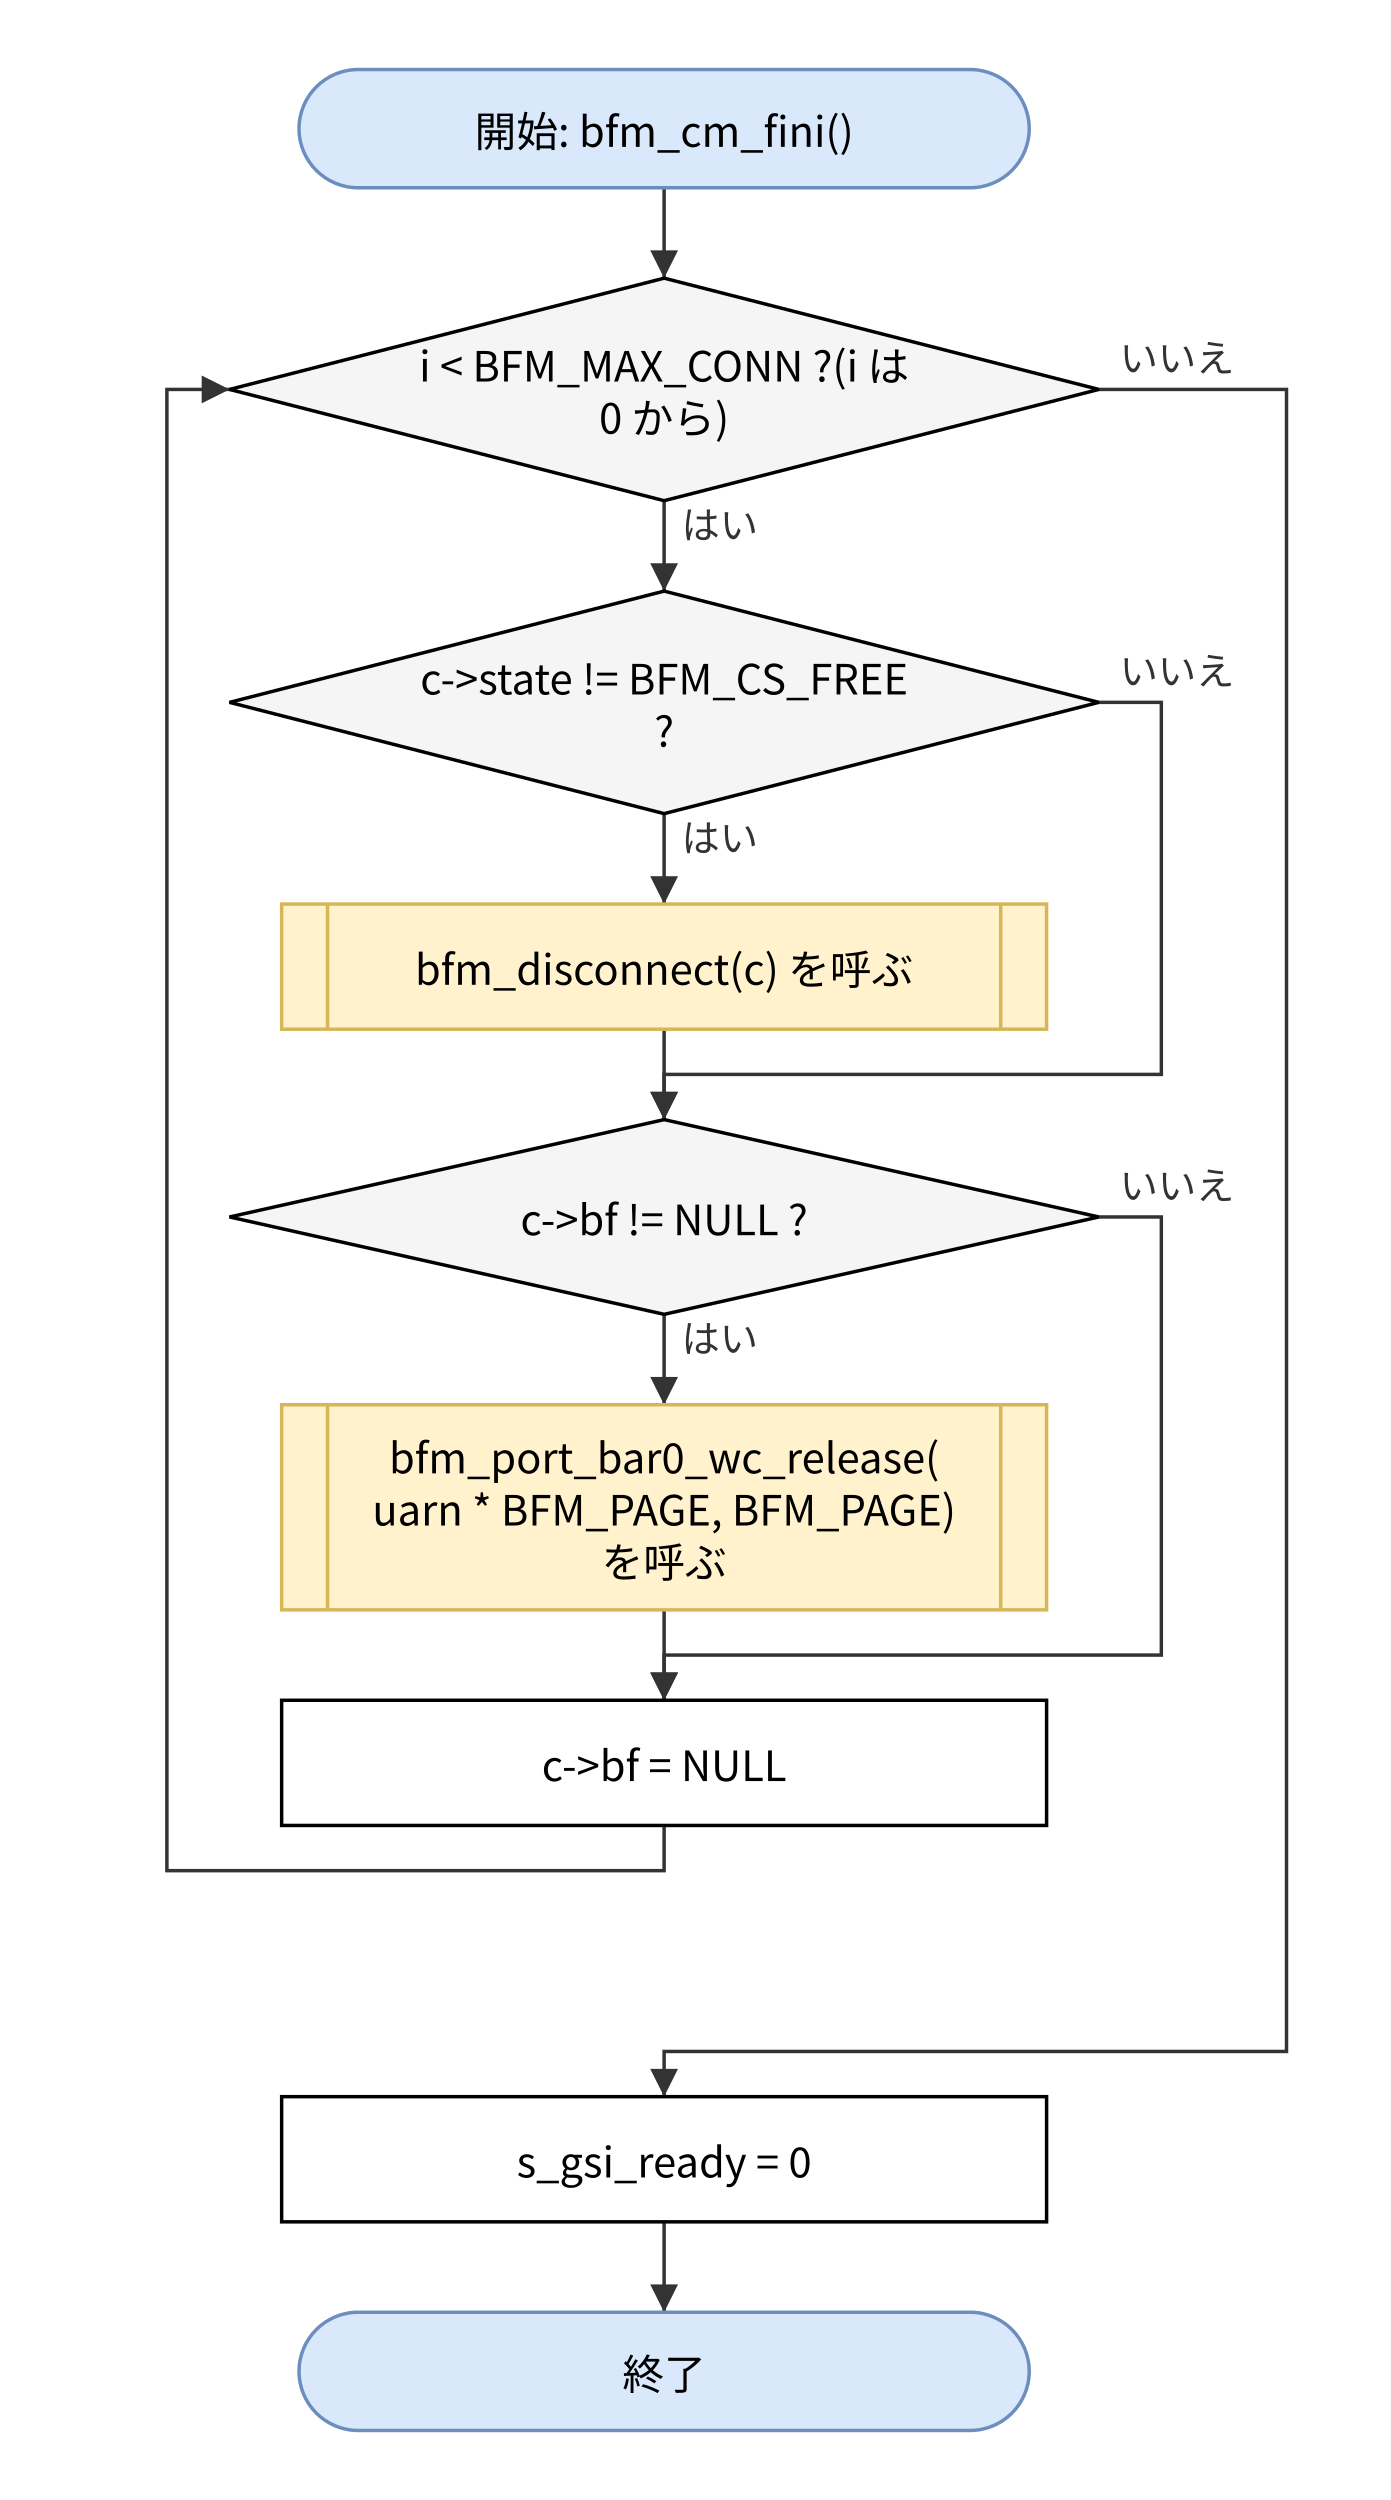
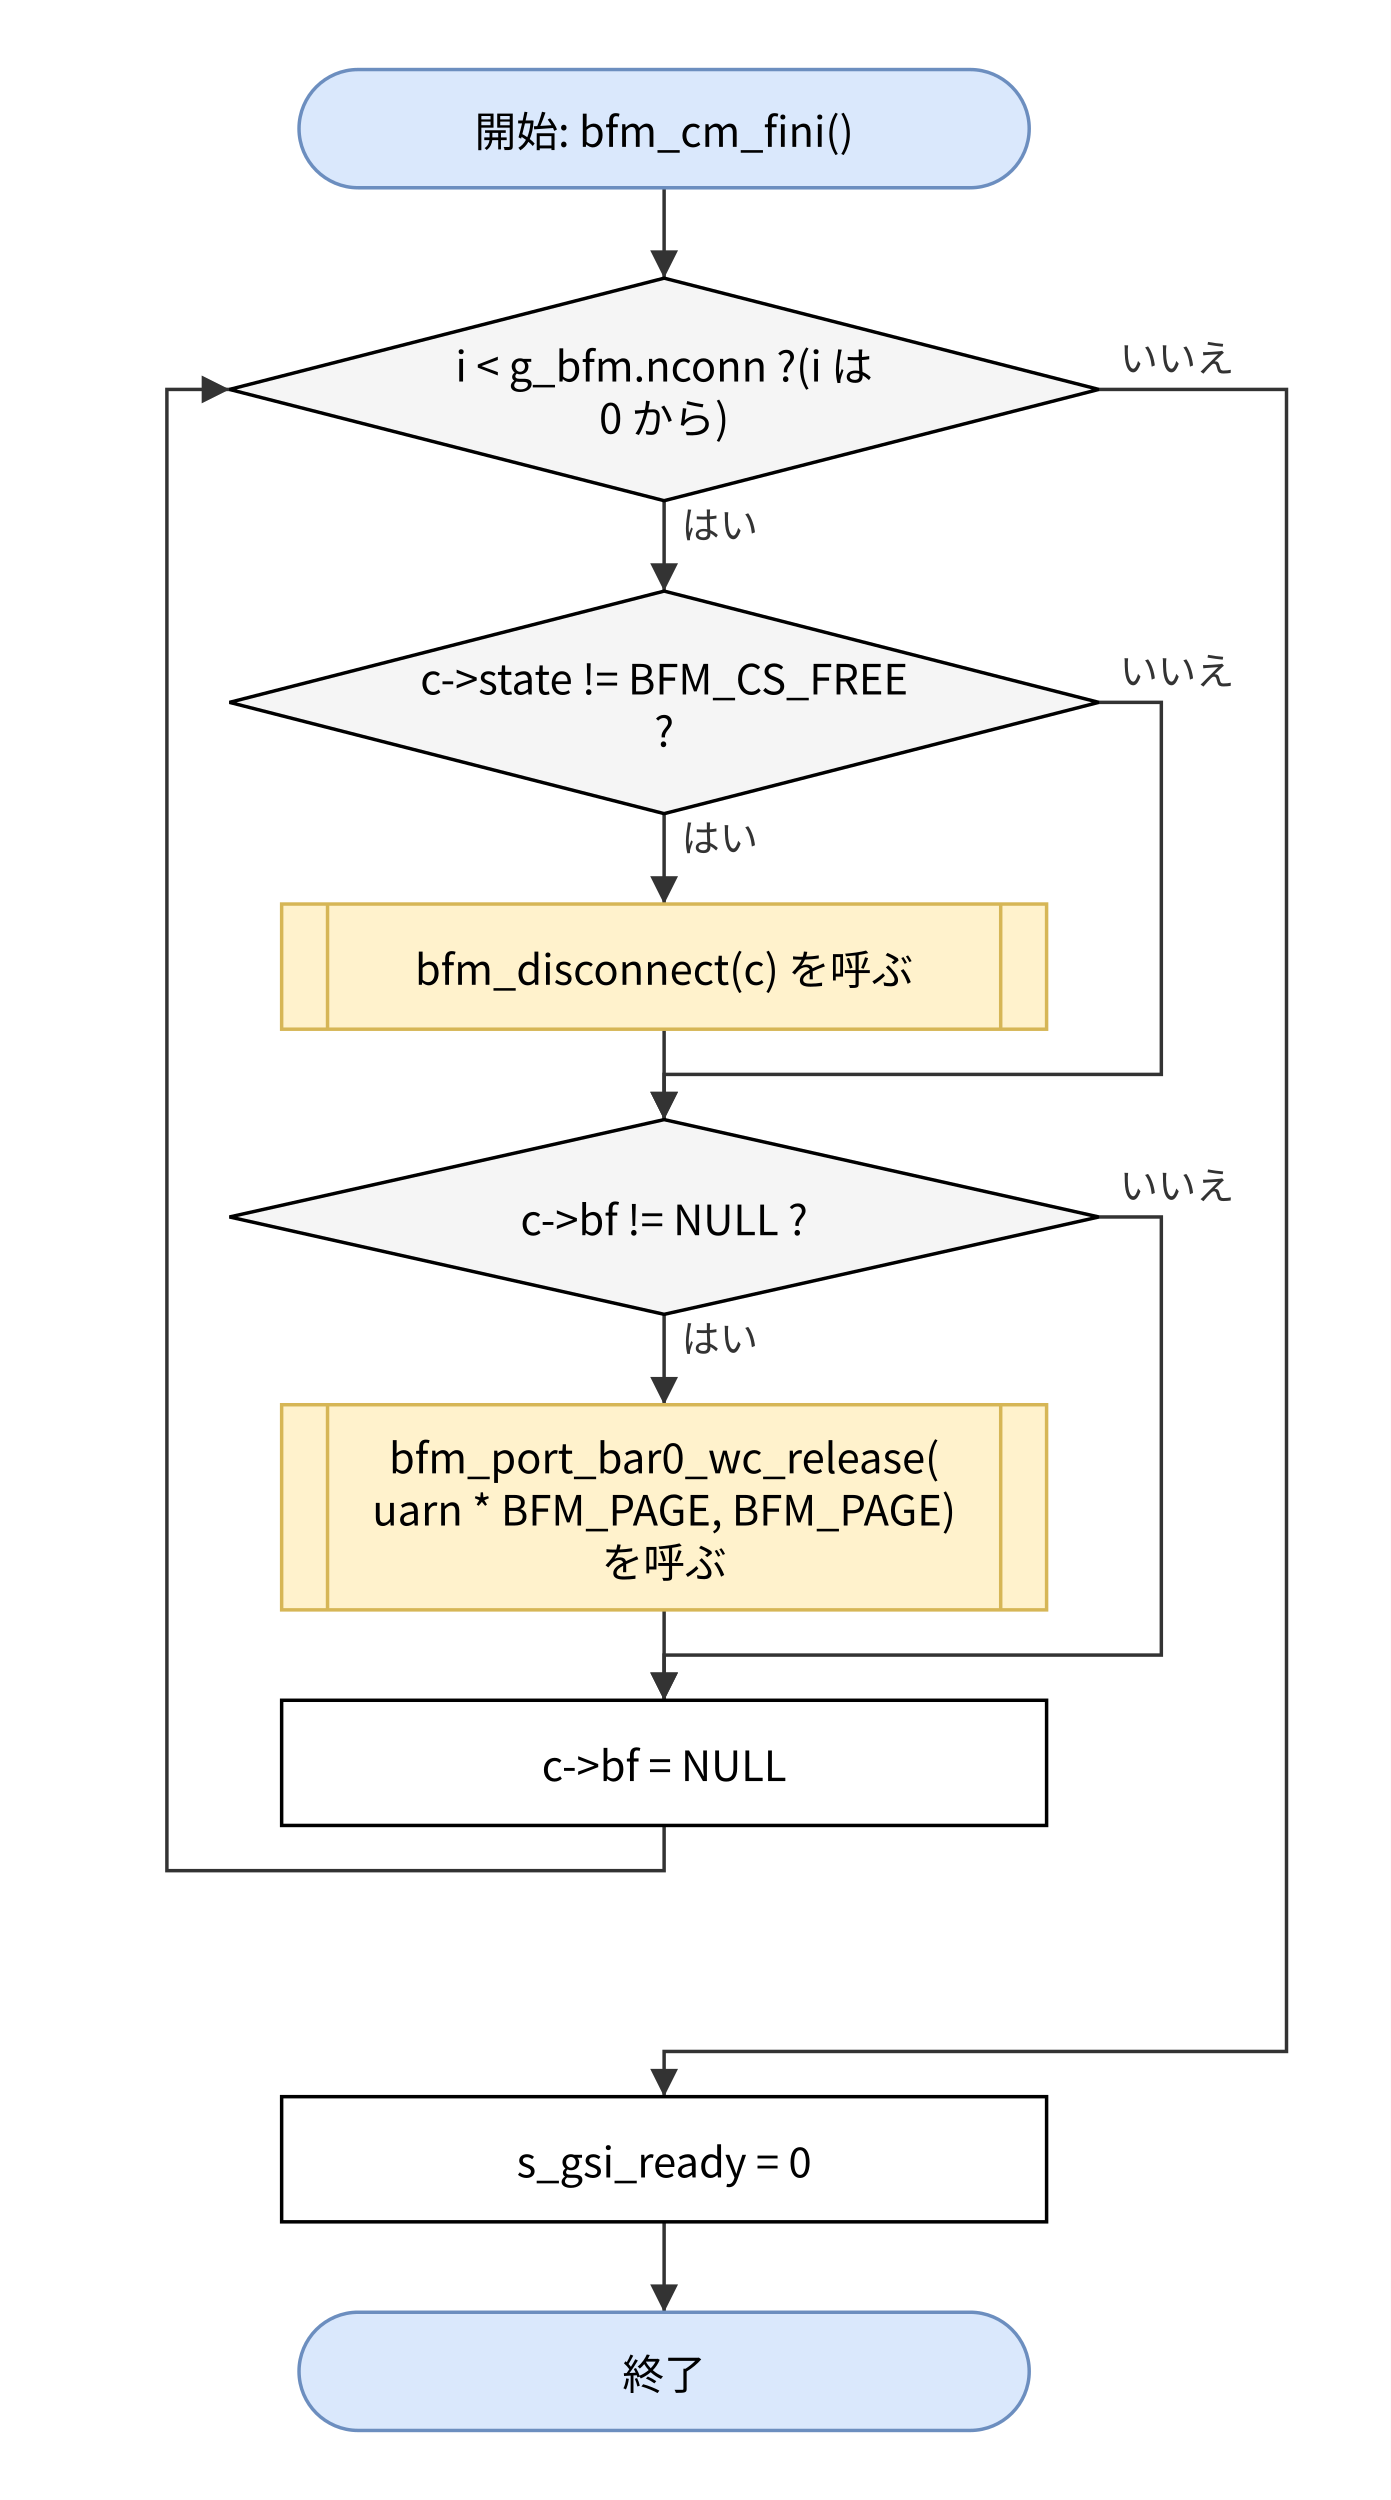
- <svg xmlns="http://www.w3.org/2000/svg" version="1.1" width="400" height="719" viewBox="0 0 400 719" font-family="Noto Sans CJK JP, Meiryo, sans-serif" content="&lt;mxfile host=&quot;bfmem-gen&quot; type=&quot;device&quot;&gt;&lt;diagram id=&quot;0fe4081c09d05aeb98b0&quot; name=&quot;bfm_cm_fini フロー&quot;&gt;&lt;mxGraphModel dx=&quot;800&quot; dy=&quot;600&quot; grid=&quot;0&quot; gridSize=&quot;10&quot; guides=&quot;1&quot; tooltips=&quot;1&quot; connect=&quot;1&quot; arrows=&quot;1&quot; fold=&quot;1&quot; page=&quot;0&quot; pageScale=&quot;1&quot; math=&quot;0&quot; shadow=&quot;0&quot;&gt;&lt;root&gt;&lt;mxCell id=&quot;0&quot;/&gt;&lt;mxCell id=&quot;1&quot; parent=&quot;0&quot;/&gt;&lt;mxCell id=&quot;n1&quot; value=&quot;開始: bfm_cm_fini()&quot; style=&quot;rounded=1;arcSize=50;whiteSpace=wrap;html=1;fillColor=#dae8fc;strokeColor=#6c8ebf;&quot; vertex=&quot;1&quot; parent=&quot;1&quot;&gt;&lt;mxGeometry x=&quot;86.0&quot; y=&quot;20.0&quot; width=&quot;210.0&quot; height=&quot;34.0&quot; as=&quot;geometry&quot;/&gt;&lt;/mxCell&gt;&lt;mxCell id=&quot;n2&quot; value=&quot;i &amp;amp;lt; BFM_MAX_CONN ?(i は&amp;lt;br&amp;gt;0 から)&quot; style=&quot;rhombus;whiteSpace=wrap;html=1;fillColor=#f5f5f5;&quot; vertex=&quot;1&quot; parent=&quot;1&quot;&gt;&lt;mxGeometry x=&quot;66.0&quot; y=&quot;80.0&quot; width=&quot;250.0&quot; height=&quot;64.0&quot; as=&quot;geometry&quot;/&gt;&lt;/mxCell&gt;&lt;mxCell id=&quot;n3&quot; value=&quot;c-&amp;amp;gt;state != BFM_CS_FREE&amp;lt;br&amp;gt;?&quot; style=&quot;rhombus;whiteSpace=wrap;html=1;fillColor=#f5f5f5;&quot; vertex=&quot;1&quot; parent=&quot;1&quot;&gt;&lt;mxGeometry x=&quot;66.0&quot; y=&quot;170.0&quot; width=&quot;250.0&quot; height=&quot;64.0&quot; as=&quot;geometry&quot;/&gt;&lt;/mxCell&gt;&lt;mxCell id=&quot;n4&quot; value=&quot;bfm_disconnect(c) を呼ぶ&quot; style=&quot;shape=process;whiteSpace=wrap;html=1;backgroundOutline=1;size=0.06;fillColor=#fff2cc;strokeColor=#d6b656;&quot; vertex=&quot;1&quot; parent=&quot;1&quot;&gt;&lt;mxGeometry x=&quot;81.0&quot; y=&quot;260.0&quot; width=&quot;220.0&quot; height=&quot;36.0&quot; as=&quot;geometry&quot;/&gt;&lt;/mxCell&gt;&lt;mxCell id=&quot;n5&quot; value=&quot;c-&amp;amp;gt;bf != NULL ?&quot; style=&quot;rhombus;whiteSpace=wrap;html=1;fillColor=#f5f5f5;&quot; vertex=&quot;1&quot; parent=&quot;1&quot;&gt;&lt;mxGeometry x=&quot;66.0&quot; y=&quot;322.0&quot; width=&quot;250.0&quot; height=&quot;56.0&quot; as=&quot;geometry&quot;/&gt;&lt;/mxCell&gt;&lt;mxCell id=&quot;n6&quot; value=&quot;bfm_port_bar0_wc_release(&amp;lt;br&amp;gt;uarn * BFM_PAGE, BFM_PAGE)&amp;lt;br&amp;gt;を呼ぶ&quot; style=&quot;shape=process;whiteSpace=wrap;html=1;backgroundOutline=1;size=0.06;fillColor=#fff2cc;strokeColor=#d6b656;&quot; vertex=&quot;1&quot; parent=&quot;1&quot;&gt;&lt;mxGeometry x=&quot;81.0&quot; y=&quot;404.0&quot; width=&quot;220.0&quot; height=&quot;59.0&quot; as=&quot;geometry&quot;/&gt;&lt;/mxCell&gt;&lt;mxCell id=&quot;n7&quot; value=&quot;c-&amp;amp;gt;bf = NULL&quot; style=&quot;rounded=0;whiteSpace=wrap;html=1;&quot; vertex=&quot;1&quot; parent=&quot;1&quot;&gt;&lt;mxGeometry x=&quot;81.0&quot; y=&quot;489.0&quot; width=&quot;220.0&quot; height=&quot;36.0&quot; as=&quot;geometry&quot;/&gt;&lt;/mxCell&gt;&lt;mxCell id=&quot;n8&quot; value=&quot;s_gsi_ready = 0&quot; style=&quot;rounded=0;whiteSpace=wrap;html=1;&quot; vertex=&quot;1&quot; parent=&quot;1&quot;&gt;&lt;mxGeometry x=&quot;81.0&quot; y=&quot;603.0&quot; width=&quot;220.0&quot; height=&quot;36.0&quot; as=&quot;geometry&quot;/&gt;&lt;/mxCell&gt;&lt;mxCell id=&quot;n9&quot; value=&quot;終了&quot; style=&quot;rounded=1;arcSize=50;whiteSpace=wrap;html=1;fillColor=#dae8fc;strokeColor=#6c8ebf;&quot; vertex=&quot;1&quot; parent=&quot;1&quot;&gt;&lt;mxGeometry x=&quot;86.0&quot; y=&quot;665.0&quot; width=&quot;210.0&quot; height=&quot;34.0&quot; as=&quot;geometry&quot;/&gt;&lt;/mxCell&gt;&lt;mxCell id=&quot;e0&quot; value=&quot;&quot; style=&quot;edgeStyle=none;html=1;rounded=0;endArrow=block;endFill=1;exitX=0.5;exitY=1;exitDx=0;exitDy=0;exitPerimeter=0;entryX=0.5;entryY=0;entryDx=0;entryDy=0;entryPerimeter=0;&quot; edge=&quot;1&quot; parent=&quot;1&quot; source=&quot;n1&quot; target=&quot;n2&quot;&gt;&lt;mxGeometry relative=&quot;1&quot; as=&quot;geometry&quot;&gt;&lt;Array as=&quot;points&quot;&gt;&lt;/Array&gt;&lt;/mxGeometry&gt;&lt;/mxCell&gt;&lt;mxCell id=&quot;e1&quot; value=&quot;はい&quot; style=&quot;edgeStyle=none;html=1;rounded=0;endArrow=block;endFill=1;exitX=0.5;exitY=1;exitDx=0;exitDy=0;exitPerimeter=0;entryX=0.5;entryY=0;entryDx=0;entryDy=0;entryPerimeter=0;&quot; edge=&quot;1&quot; parent=&quot;1&quot; source=&quot;n2&quot; target=&quot;n3&quot;&gt;&lt;mxGeometry relative=&quot;1&quot; as=&quot;geometry&quot;&gt;&lt;Array as=&quot;points&quot;&gt;&lt;/Array&gt;&lt;/mxGeometry&gt;&lt;/mxCell&gt;&lt;mxCell id=&quot;e2&quot; value=&quot;はい&quot; style=&quot;edgeStyle=none;html=1;rounded=0;endArrow=block;endFill=1;exitX=0.5;exitY=1;exitDx=0;exitDy=0;exitPerimeter=0;entryX=0.5;entryY=0;entryDx=0;entryDy=0;entryPerimeter=0;&quot; edge=&quot;1&quot; parent=&quot;1&quot; source=&quot;n3&quot; target=&quot;n4&quot;&gt;&lt;mxGeometry relative=&quot;1&quot; as=&quot;geometry&quot;&gt;&lt;Array as=&quot;points&quot;&gt;&lt;/Array&gt;&lt;/mxGeometry&gt;&lt;/mxCell&gt;&lt;mxCell id=&quot;e3&quot; value=&quot;&quot; style=&quot;edgeStyle=none;html=1;rounded=0;endArrow=block;endFill=1;exitX=0.5;exitY=1;exitDx=0;exitDy=0;exitPerimeter=0;entryX=0.5;entryY=0;entryDx=0;entryDy=0;entryPerimeter=0;&quot; edge=&quot;1&quot; parent=&quot;1&quot; source=&quot;n4&quot; target=&quot;n5&quot;&gt;&lt;mxGeometry relative=&quot;1&quot; as=&quot;geometry&quot;&gt;&lt;Array as=&quot;points&quot;&gt;&lt;/Array&gt;&lt;/mxGeometry&gt;&lt;/mxCell&gt;&lt;mxCell id=&quot;e4&quot; value=&quot;いいえ&quot; style=&quot;edgeStyle=none;html=1;rounded=0;endArrow=block;endFill=1;exitX=1;exitY=0.5;exitDx=0;exitDy=0;exitPerimeter=0;entryX=0.5;entryY=0;entryDx=0;entryDy=0;entryPerimeter=0;&quot; edge=&quot;1&quot; parent=&quot;1&quot; source=&quot;n3&quot; target=&quot;n5&quot;&gt;&lt;mxGeometry relative=&quot;1&quot; as=&quot;geometry&quot;&gt;&lt;Array as=&quot;points&quot;&gt;&lt;mxPoint x=&quot;334.0&quot; y=&quot;202.0&quot;/&gt;&lt;mxPoint x=&quot;334.0&quot; y=&quot;309.0&quot;/&gt;&lt;mxPoint x=&quot;191.0&quot; y=&quot;309.0&quot;/&gt;&lt;/Array&gt;&lt;/mxGeometry&gt;&lt;/mxCell&gt;&lt;mxCell id=&quot;e5&quot; value=&quot;はい&quot; style=&quot;edgeStyle=none;html=1;rounded=0;endArrow=block;endFill=1;exitX=0.5;exitY=1;exitDx=0;exitDy=0;exitPerimeter=0;entryX=0.5;entryY=0;entryDx=0;entryDy=0;entryPerimeter=0;&quot; edge=&quot;1&quot; parent=&quot;1&quot; source=&quot;n5&quot; target=&quot;n6&quot;&gt;&lt;mxGeometry relative=&quot;1&quot; as=&quot;geometry&quot;&gt;&lt;Array as=&quot;points&quot;&gt;&lt;/Array&gt;&lt;/mxGeometry&gt;&lt;/mxCell&gt;&lt;mxCell id=&quot;e6&quot; value=&quot;&quot; style=&quot;edgeStyle=none;html=1;rounded=0;endArrow=block;endFill=1;exitX=0.5;exitY=1;exitDx=0;exitDy=0;exitPerimeter=0;entryX=0.5;entryY=0;entryDx=0;entryDy=0;entryPerimeter=0;&quot; edge=&quot;1&quot; parent=&quot;1&quot; source=&quot;n6&quot; target=&quot;n7&quot;&gt;&lt;mxGeometry relative=&quot;1&quot; as=&quot;geometry&quot;&gt;&lt;Array as=&quot;points&quot;&gt;&lt;/Array&gt;&lt;/mxGeometry&gt;&lt;/mxCell&gt;&lt;mxCell id=&quot;e7&quot; value=&quot;いいえ&quot; style=&quot;edgeStyle=none;html=1;rounded=0;endArrow=block;endFill=1;exitX=1;exitY=0.5;exitDx=0;exitDy=0;exitPerimeter=0;entryX=0.5;entryY=0;entryDx=0;entryDy=0;entryPerimeter=0;&quot; edge=&quot;1&quot; parent=&quot;1&quot; source=&quot;n5&quot; target=&quot;n7&quot;&gt;&lt;mxGeometry relative=&quot;1&quot; as=&quot;geometry&quot;&gt;&lt;Array as=&quot;points&quot;&gt;&lt;mxPoint x=&quot;334.0&quot; y=&quot;350.0&quot;/&gt;&lt;mxPoint x=&quot;334.0&quot; y=&quot;476.0&quot;/&gt;&lt;mxPoint x=&quot;191.0&quot; y=&quot;476.0&quot;/&gt;&lt;/Array&gt;&lt;/mxGeometry&gt;&lt;/mxCell&gt;&lt;mxCell id=&quot;e8&quot; value=&quot;&quot; style=&quot;edgeStyle=none;html=1;rounded=0;endArrow=block;endFill=1;exitX=0.5;exitY=1;exitDx=0;exitDy=0;exitPerimeter=0;entryX=0;entryY=0.5;entryDx=0;entryDy=0;entryPerimeter=0;&quot; edge=&quot;1&quot; parent=&quot;1&quot; source=&quot;n7&quot; target=&quot;n2&quot;&gt;&lt;mxGeometry relative=&quot;1&quot; as=&quot;geometry&quot;&gt;&lt;Array as=&quot;points&quot;&gt;&lt;mxPoint x=&quot;191.0&quot; y=&quot;538.0&quot;/&gt;&lt;mxPoint x=&quot;48.0&quot; y=&quot;538.0&quot;/&gt;&lt;mxPoint x=&quot;48.0&quot; y=&quot;112.0&quot;/&gt;&lt;/Array&gt;&lt;/mxGeometry&gt;&lt;/mxCell&gt;&lt;mxCell id=&quot;e9&quot; value=&quot;いいえ&quot; style=&quot;edgeStyle=none;html=1;rounded=0;endArrow=block;endFill=1;exitX=1;exitY=0.5;exitDx=0;exitDy=0;exitPerimeter=0;entryX=0.5;entryY=0;entryDx=0;entryDy=0;entryPerimeter=0;&quot; edge=&quot;1&quot; parent=&quot;1&quot; source=&quot;n2&quot; target=&quot;n8&quot;&gt;&lt;mxGeometry relative=&quot;1&quot; as=&quot;geometry&quot;&gt;&lt;Array as=&quot;points&quot;&gt;&lt;mxPoint x=&quot;370.0&quot; y=&quot;112.0&quot;/&gt;&lt;mxPoint x=&quot;370.0&quot; y=&quot;590.0&quot;/&gt;&lt;mxPoint x=&quot;191.0&quot; y=&quot;590.0&quot;/&gt;&lt;/Array&gt;&lt;/mxGeometry&gt;&lt;/mxCell&gt;&lt;mxCell id=&quot;e10&quot; value=&quot;&quot; style=&quot;edgeStyle=none;html=1;rounded=0;endArrow=block;endFill=1;exitX=0.5;exitY=1;exitDx=0;exitDy=0;exitPerimeter=0;entryX=0.5;entryY=0;entryDx=0;entryDy=0;entryPerimeter=0;&quot; edge=&quot;1&quot; parent=&quot;1&quot; source=&quot;n8&quot; target=&quot;n9&quot;&gt;&lt;mxGeometry relative=&quot;1&quot; as=&quot;geometry&quot;&gt;&lt;Array as=&quot;points&quot;&gt;&lt;/Array&gt;&lt;/mxGeometry&gt;&lt;/mxCell&gt;&lt;/root&gt;&lt;/mxGraphModel&gt;&lt;/diagram&gt;&lt;/mxfile&gt;">
+ <svg xmlns="http://www.w3.org/2000/svg" version="1.1" width="400" height="719" viewBox="0 0 400 719" font-family="Noto Sans CJK JP, Meiryo, sans-serif" content="&lt;mxfile host=&quot;bfmem-gen&quot; type=&quot;device&quot;&gt;&lt;diagram id=&quot;0fe4081c09d05aeb98b0&quot; name=&quot;bfm_cm_fini フロー&quot;&gt;&lt;mxGraphModel dx=&quot;800&quot; dy=&quot;600&quot; grid=&quot;0&quot; gridSize=&quot;10&quot; guides=&quot;1&quot; tooltips=&quot;1&quot; connect=&quot;1&quot; arrows=&quot;1&quot; fold=&quot;1&quot; page=&quot;0&quot; pageScale=&quot;1&quot; math=&quot;0&quot; shadow=&quot;0&quot;&gt;&lt;root&gt;&lt;mxCell id=&quot;0&quot;/&gt;&lt;mxCell id=&quot;1&quot; parent=&quot;0&quot;/&gt;&lt;mxCell id=&quot;n1&quot; value=&quot;開始: bfm_cm_fini()&quot; style=&quot;rounded=1;arcSize=50;whiteSpace=wrap;html=1;fillColor=#dae8fc;strokeColor=#6c8ebf;&quot; vertex=&quot;1&quot; parent=&quot;1&quot;&gt;&lt;mxGeometry x=&quot;86.0&quot; y=&quot;20.0&quot; width=&quot;210.0&quot; height=&quot;34.0&quot; as=&quot;geometry&quot;/&gt;&lt;/mxCell&gt;&lt;mxCell id=&quot;n2&quot; value=&quot;i &amp;amp;lt; g_bfm.nconn ?(i は&amp;lt;br&amp;gt;0 から)&quot; style=&quot;rhombus;whiteSpace=wrap;html=1;fillColor=#f5f5f5;&quot; vertex=&quot;1&quot; parent=&quot;1&quot;&gt;&lt;mxGeometry x=&quot;66.0&quot; y=&quot;80.0&quot; width=&quot;250.0&quot; height=&quot;64.0&quot; as=&quot;geometry&quot;/&gt;&lt;/mxCell&gt;&lt;mxCell id=&quot;n3&quot; value=&quot;c-&amp;amp;gt;state != BFM_CS_FREE&amp;lt;br&amp;gt;?&quot; style=&quot;rhombus;whiteSpace=wrap;html=1;fillColor=#f5f5f5;&quot; vertex=&quot;1&quot; parent=&quot;1&quot;&gt;&lt;mxGeometry x=&quot;66.0&quot; y=&quot;170.0&quot; width=&quot;250.0&quot; height=&quot;64.0&quot; as=&quot;geometry&quot;/&gt;&lt;/mxCell&gt;&lt;mxCell id=&quot;n4&quot; value=&quot;bfm_disconnect(c) を呼ぶ&quot; style=&quot;shape=process;whiteSpace=wrap;html=1;backgroundOutline=1;size=0.06;fillColor=#fff2cc;strokeColor=#d6b656;&quot; vertex=&quot;1&quot; parent=&quot;1&quot;&gt;&lt;mxGeometry x=&quot;81.0&quot; y=&quot;260.0&quot; width=&quot;220.0&quot; height=&quot;36.0&quot; as=&quot;geometry&quot;/&gt;&lt;/mxCell&gt;&lt;mxCell id=&quot;n5&quot; value=&quot;c-&amp;amp;gt;bf != NULL ?&quot; style=&quot;rhombus;whiteSpace=wrap;html=1;fillColor=#f5f5f5;&quot; vertex=&quot;1&quot; parent=&quot;1&quot;&gt;&lt;mxGeometry x=&quot;66.0&quot; y=&quot;322.0&quot; width=&quot;250.0&quot; height=&quot;56.0&quot; as=&quot;geometry&quot;/&gt;&lt;/mxCell&gt;&lt;mxCell id=&quot;n6&quot; value=&quot;bfm_port_bar0_wc_release(&amp;lt;br&amp;gt;uarn * BFM_PAGE, BFM_PAGE)&amp;lt;br&amp;gt;を呼ぶ&quot; style=&quot;shape=process;whiteSpace=wrap;html=1;backgroundOutline=1;size=0.06;fillColor=#fff2cc;strokeColor=#d6b656;&quot; vertex=&quot;1&quot; parent=&quot;1&quot;&gt;&lt;mxGeometry x=&quot;81.0&quot; y=&quot;404.0&quot; width=&quot;220.0&quot; height=&quot;59.0&quot; as=&quot;geometry&quot;/&gt;&lt;/mxCell&gt;&lt;mxCell id=&quot;n7&quot; value=&quot;c-&amp;amp;gt;bf = NULL&quot; style=&quot;rounded=0;whiteSpace=wrap;html=1;&quot; vertex=&quot;1&quot; parent=&quot;1&quot;&gt;&lt;mxGeometry x=&quot;81.0&quot; y=&quot;489.0&quot; width=&quot;220.0&quot; height=&quot;36.0&quot; as=&quot;geometry&quot;/&gt;&lt;/mxCell&gt;&lt;mxCell id=&quot;n8&quot; value=&quot;s_gsi_ready = 0&quot; style=&quot;rounded=0;whiteSpace=wrap;html=1;&quot; vertex=&quot;1&quot; parent=&quot;1&quot;&gt;&lt;mxGeometry x=&quot;81.0&quot; y=&quot;603.0&quot; width=&quot;220.0&quot; height=&quot;36.0&quot; as=&quot;geometry&quot;/&gt;&lt;/mxCell&gt;&lt;mxCell id=&quot;n9&quot; value=&quot;終了&quot; style=&quot;rounded=1;arcSize=50;whiteSpace=wrap;html=1;fillColor=#dae8fc;strokeColor=#6c8ebf;&quot; vertex=&quot;1&quot; parent=&quot;1&quot;&gt;&lt;mxGeometry x=&quot;86.0&quot; y=&quot;665.0&quot; width=&quot;210.0&quot; height=&quot;34.0&quot; as=&quot;geometry&quot;/&gt;&lt;/mxCell&gt;&lt;mxCell id=&quot;e0&quot; value=&quot;&quot; style=&quot;edgeStyle=none;html=1;rounded=0;endArrow=block;endFill=1;exitX=0.5;exitY=1;exitDx=0;exitDy=0;exitPerimeter=0;entryX=0.5;entryY=0;entryDx=0;entryDy=0;entryPerimeter=0;&quot; edge=&quot;1&quot; parent=&quot;1&quot; source=&quot;n1&quot; target=&quot;n2&quot;&gt;&lt;mxGeometry relative=&quot;1&quot; as=&quot;geometry&quot;&gt;&lt;Array as=&quot;points&quot;&gt;&lt;/Array&gt;&lt;/mxGeometry&gt;&lt;/mxCell&gt;&lt;mxCell id=&quot;e1&quot; value=&quot;はい&quot; style=&quot;edgeStyle=none;html=1;rounded=0;endArrow=block;endFill=1;exitX=0.5;exitY=1;exitDx=0;exitDy=0;exitPerimeter=0;entryX=0.5;entryY=0;entryDx=0;entryDy=0;entryPerimeter=0;&quot; edge=&quot;1&quot; parent=&quot;1&quot; source=&quot;n2&quot; target=&quot;n3&quot;&gt;&lt;mxGeometry relative=&quot;1&quot; as=&quot;geometry&quot;&gt;&lt;Array as=&quot;points&quot;&gt;&lt;/Array&gt;&lt;/mxGeometry&gt;&lt;/mxCell&gt;&lt;mxCell id=&quot;e2&quot; value=&quot;はい&quot; style=&quot;edgeStyle=none;html=1;rounded=0;endArrow=block;endFill=1;exitX=0.5;exitY=1;exitDx=0;exitDy=0;exitPerimeter=0;entryX=0.5;entryY=0;entryDx=0;entryDy=0;entryPerimeter=0;&quot; edge=&quot;1&quot; parent=&quot;1&quot; source=&quot;n3&quot; target=&quot;n4&quot;&gt;&lt;mxGeometry relative=&quot;1&quot; as=&quot;geometry&quot;&gt;&lt;Array as=&quot;points&quot;&gt;&lt;/Array&gt;&lt;/mxGeometry&gt;&lt;/mxCell&gt;&lt;mxCell id=&quot;e3&quot; value=&quot;&quot; style=&quot;edgeStyle=none;html=1;rounded=0;endArrow=block;endFill=1;exitX=0.5;exitY=1;exitDx=0;exitDy=0;exitPerimeter=0;entryX=0.5;entryY=0;entryDx=0;entryDy=0;entryPerimeter=0;&quot; edge=&quot;1&quot; parent=&quot;1&quot; source=&quot;n4&quot; target=&quot;n5&quot;&gt;&lt;mxGeometry relative=&quot;1&quot; as=&quot;geometry&quot;&gt;&lt;Array as=&quot;points&quot;&gt;&lt;/Array&gt;&lt;/mxGeometry&gt;&lt;/mxCell&gt;&lt;mxCell id=&quot;e4&quot; value=&quot;いいえ&quot; style=&quot;edgeStyle=none;html=1;rounded=0;endArrow=block;endFill=1;exitX=1;exitY=0.5;exitDx=0;exitDy=0;exitPerimeter=0;entryX=0.5;entryY=0;entryDx=0;entryDy=0;entryPerimeter=0;&quot; edge=&quot;1&quot; parent=&quot;1&quot; source=&quot;n3&quot; target=&quot;n5&quot;&gt;&lt;mxGeometry relative=&quot;1&quot; as=&quot;geometry&quot;&gt;&lt;Array as=&quot;points&quot;&gt;&lt;mxPoint x=&quot;334.0&quot; y=&quot;202.0&quot;/&gt;&lt;mxPoint x=&quot;334.0&quot; y=&quot;309.0&quot;/&gt;&lt;mxPoint x=&quot;191.0&quot; y=&quot;309.0&quot;/&gt;&lt;/Array&gt;&lt;/mxGeometry&gt;&lt;/mxCell&gt;&lt;mxCell id=&quot;e5&quot; value=&quot;はい&quot; style=&quot;edgeStyle=none;html=1;rounded=0;endArrow=block;endFill=1;exitX=0.5;exitY=1;exitDx=0;exitDy=0;exitPerimeter=0;entryX=0.5;entryY=0;entryDx=0;entryDy=0;entryPerimeter=0;&quot; edge=&quot;1&quot; parent=&quot;1&quot; source=&quot;n5&quot; target=&quot;n6&quot;&gt;&lt;mxGeometry relative=&quot;1&quot; as=&quot;geometry&quot;&gt;&lt;Array as=&quot;points&quot;&gt;&lt;/Array&gt;&lt;/mxGeometry&gt;&lt;/mxCell&gt;&lt;mxCell id=&quot;e6&quot; value=&quot;&quot; style=&quot;edgeStyle=none;html=1;rounded=0;endArrow=block;endFill=1;exitX=0.5;exitY=1;exitDx=0;exitDy=0;exitPerimeter=0;entryX=0.5;entryY=0;entryDx=0;entryDy=0;entryPerimeter=0;&quot; edge=&quot;1&quot; parent=&quot;1&quot; source=&quot;n6&quot; target=&quot;n7&quot;&gt;&lt;mxGeometry relative=&quot;1&quot; as=&quot;geometry&quot;&gt;&lt;Array as=&quot;points&quot;&gt;&lt;/Array&gt;&lt;/mxGeometry&gt;&lt;/mxCell&gt;&lt;mxCell id=&quot;e7&quot; value=&quot;いいえ&quot; style=&quot;edgeStyle=none;html=1;rounded=0;endArrow=block;endFill=1;exitX=1;exitY=0.5;exitDx=0;exitDy=0;exitPerimeter=0;entryX=0.5;entryY=0;entryDx=0;entryDy=0;entryPerimeter=0;&quot; edge=&quot;1&quot; parent=&quot;1&quot; source=&quot;n5&quot; target=&quot;n7&quot;&gt;&lt;mxGeometry relative=&quot;1&quot; as=&quot;geometry&quot;&gt;&lt;Array as=&quot;points&quot;&gt;&lt;mxPoint x=&quot;334.0&quot; y=&quot;350.0&quot;/&gt;&lt;mxPoint x=&quot;334.0&quot; y=&quot;476.0&quot;/&gt;&lt;mxPoint x=&quot;191.0&quot; y=&quot;476.0&quot;/&gt;&lt;/Array&gt;&lt;/mxGeometry&gt;&lt;/mxCell&gt;&lt;mxCell id=&quot;e8&quot; value=&quot;&quot; style=&quot;edgeStyle=none;html=1;rounded=0;endArrow=block;endFill=1;exitX=0.5;exitY=1;exitDx=0;exitDy=0;exitPerimeter=0;entryX=0;entryY=0.5;entryDx=0;entryDy=0;entryPerimeter=0;&quot; edge=&quot;1&quot; parent=&quot;1&quot; source=&quot;n7&quot; target=&quot;n2&quot;&gt;&lt;mxGeometry relative=&quot;1&quot; as=&quot;geometry&quot;&gt;&lt;Array as=&quot;points&quot;&gt;&lt;mxPoint x=&quot;191.0&quot; y=&quot;538.0&quot;/&gt;&lt;mxPoint x=&quot;48.0&quot; y=&quot;538.0&quot;/&gt;&lt;mxPoint x=&quot;48.0&quot; y=&quot;112.0&quot;/&gt;&lt;/Array&gt;&lt;/mxGeometry&gt;&lt;/mxCell&gt;&lt;mxCell id=&quot;e9&quot; value=&quot;いいえ&quot; style=&quot;edgeStyle=none;html=1;rounded=0;endArrow=block;endFill=1;exitX=1;exitY=0.5;exitDx=0;exitDy=0;exitPerimeter=0;entryX=0.5;entryY=0;entryDx=0;entryDy=0;entryPerimeter=0;&quot; edge=&quot;1&quot; parent=&quot;1&quot; source=&quot;n2&quot; target=&quot;n8&quot;&gt;&lt;mxGeometry relative=&quot;1&quot; as=&quot;geometry&quot;&gt;&lt;Array as=&quot;points&quot;&gt;&lt;mxPoint x=&quot;370.0&quot; y=&quot;112.0&quot;/&gt;&lt;mxPoint x=&quot;370.0&quot; y=&quot;590.0&quot;/&gt;&lt;mxPoint x=&quot;191.0&quot; y=&quot;590.0&quot;/&gt;&lt;/Array&gt;&lt;/mxGeometry&gt;&lt;/mxCell&gt;&lt;mxCell id=&quot;e10&quot; value=&quot;&quot; style=&quot;edgeStyle=none;html=1;rounded=0;endArrow=block;endFill=1;exitX=0.5;exitY=1;exitDx=0;exitDy=0;exitPerimeter=0;entryX=0.5;entryY=0;entryDx=0;entryDy=0;entryPerimeter=0;&quot; edge=&quot;1&quot; parent=&quot;1&quot; source=&quot;n8&quot; target=&quot;n9&quot;&gt;&lt;mxGeometry relative=&quot;1&quot; as=&quot;geometry&quot;&gt;&lt;Array as=&quot;points&quot;&gt;&lt;/Array&gt;&lt;/mxGeometry&gt;&lt;/mxCell&gt;&lt;/root&gt;&lt;/mxGraphModel&gt;&lt;/diagram&gt;&lt;/mxfile&gt;">
  <defs>
    <marker id="a" viewBox="0 0 10 10" refX="10" refY="5" markerWidth="8" markerHeight="8" orient="auto-start-reverse">
      <path d="M0,0 L10,5 L0,10 z" fill="#333333" />
    </marker>
  </defs>
  <rect x="0" y="0" width="400" height="719" fill="#ffffff" />
  <polyline points="191.0,54.0 191.0,80.0" fill="none" stroke="#333333" marker-end="url(#a)" />
  <polyline points="191.0,144.0 191.0,170.0" fill="none" stroke="#333333" marker-end="url(#a)" />
  <text x="196.0" y="155.0" font-size="11" text-anchor="start" fill="#333333">はい</text>
  <polyline points="191.0,234.0 191.0,260.0" fill="none" stroke="#333333" marker-end="url(#a)" />
  <text x="196.0" y="245.0" font-size="11" text-anchor="start" fill="#333333">はい</text>
  <polyline points="191.0,296.0 191.0,322.0" fill="none" stroke="#333333" marker-end="url(#a)" />
  <polyline points="316.0,202.0 334.0,202.0 334.0,309.0 191.0,309.0 191.0,322.0" fill="none" stroke="#333333" marker-end="url(#a)" />
  <text x="322.0" y="197.0" font-size="11" text-anchor="start" fill="#333333">いいえ</text>
  <polyline points="191.0,378.0 191.0,404.0" fill="none" stroke="#333333" marker-end="url(#a)" />
  <text x="196.0" y="389.0" font-size="11" text-anchor="start" fill="#333333">はい</text>
  <polyline points="191.0,463.0 191.0,489.0" fill="none" stroke="#333333" marker-end="url(#a)" />
  <polyline points="316.0,350.0 334.0,350.0 334.0,476.0 191.0,476.0 191.0,489.0" fill="none" stroke="#333333" marker-end="url(#a)" />
  <text x="322.0" y="345.0" font-size="11" text-anchor="start" fill="#333333">いいえ</text>
  <polyline points="191.0,525.0 191.0,538.0 48.0,538.0 48.0,112.0 66.0,112.0" fill="none" stroke="#333333" marker-end="url(#a)" />
  <polyline points="316.0,112.0 370.0,112.0 370.0,590.0 191.0,590.0 191.0,603.0" fill="none" stroke="#333333" marker-end="url(#a)" />
  <text x="322.0" y="107.0" font-size="11" text-anchor="start" fill="#333333">いいえ</text>
  <polyline points="191.0,639.0 191.0,665.0" fill="none" stroke="#333333" marker-end="url(#a)" />
  <rect x="86.0" y="20.0" width="210.0" height="34.0" rx="17.0" fill="#dae8fc" stroke="#6c8ebf" />
  <text x="191.0" y="37.0" font-size="12" text-anchor="middle" dominant-baseline="central" fill="#000000">開始: bfm_cm_fini()</text>
  <polygon points="191.0,80.0 316.0,112.0 191.0,144.0 66.0,112.0" fill="#f5f5f5" stroke="#000000" />
-   <text x="191.0" y="104.5" font-size="12" text-anchor="middle" dominant-baseline="central" fill="#000000">i &lt; BFM_MAX_CONN ?(i は</text>
+   <text x="191.0" y="104.5" font-size="12" text-anchor="middle" dominant-baseline="central" fill="#000000">i &lt; g_bfm.nconn ?(i は</text>
  <text x="191.0" y="119.5" font-size="12" text-anchor="middle" dominant-baseline="central" fill="#000000">0 から)</text>
  <polygon points="191.0,170.0 316.0,202.0 191.0,234.0 66.0,202.0" fill="#f5f5f5" stroke="#000000" />
  <text x="191.0" y="194.5" font-size="12" text-anchor="middle" dominant-baseline="central" fill="#000000">c-&gt;state != BFM_CS_FREE</text>
  <text x="191.0" y="209.5" font-size="12" text-anchor="middle" dominant-baseline="central" fill="#000000">?</text>
  <rect x="81.0" y="260.0" width="220.0" height="36.0" fill="#fff2cc" stroke="#d6b656" />
  <line x1="94.2" y1="260.0" x2="94.2" y2="296.0" stroke="#d6b656" />
  <line x1="287.8" y1="260.0" x2="287.8" y2="296.0" stroke="#d6b656" />
  <text x="191.0" y="278.0" font-size="12" text-anchor="middle" dominant-baseline="central" fill="#000000">bfm_disconnect(c) を呼ぶ</text>
  <polygon points="191.0,322.0 316.0,350.0 191.0,378.0 66.0,350.0" fill="#f5f5f5" stroke="#000000" />
  <text x="191.0" y="350.0" font-size="12" text-anchor="middle" dominant-baseline="central" fill="#000000">c-&gt;bf != NULL ?</text>
  <rect x="81.0" y="404.0" width="220.0" height="59.0" fill="#fff2cc" stroke="#d6b656" />
  <line x1="94.2" y1="404.0" x2="94.2" y2="463.0" stroke="#d6b656" />
  <line x1="287.8" y1="404.0" x2="287.8" y2="463.0" stroke="#d6b656" />
  <text x="191.0" y="418.5" font-size="12" text-anchor="middle" dominant-baseline="central" fill="#000000">bfm_port_bar0_wc_release(</text>
  <text x="191.0" y="433.5" font-size="12" text-anchor="middle" dominant-baseline="central" fill="#000000">uarn * BFM_PAGE, BFM_PAGE)</text>
  <text x="191.0" y="448.5" font-size="12" text-anchor="middle" dominant-baseline="central" fill="#000000">を呼ぶ</text>
  <rect x="81.0" y="489.0" width="220.0" height="36.0" fill="#ffffff" stroke="#000000" />
  <text x="191.0" y="507.0" font-size="12" text-anchor="middle" dominant-baseline="central" fill="#000000">c-&gt;bf = NULL</text>
  <rect x="81.0" y="603.0" width="220.0" height="36.0" fill="#ffffff" stroke="#000000" />
  <text x="191.0" y="621.0" font-size="12" text-anchor="middle" dominant-baseline="central" fill="#000000">s_gsi_ready = 0</text>
  <rect x="86.0" y="665.0" width="210.0" height="34.0" rx="17.0" fill="#dae8fc" stroke="#6c8ebf" />
  <text x="191.0" y="682.0" font-size="12" text-anchor="middle" dominant-baseline="central" fill="#000000">終了</text>
</svg>
